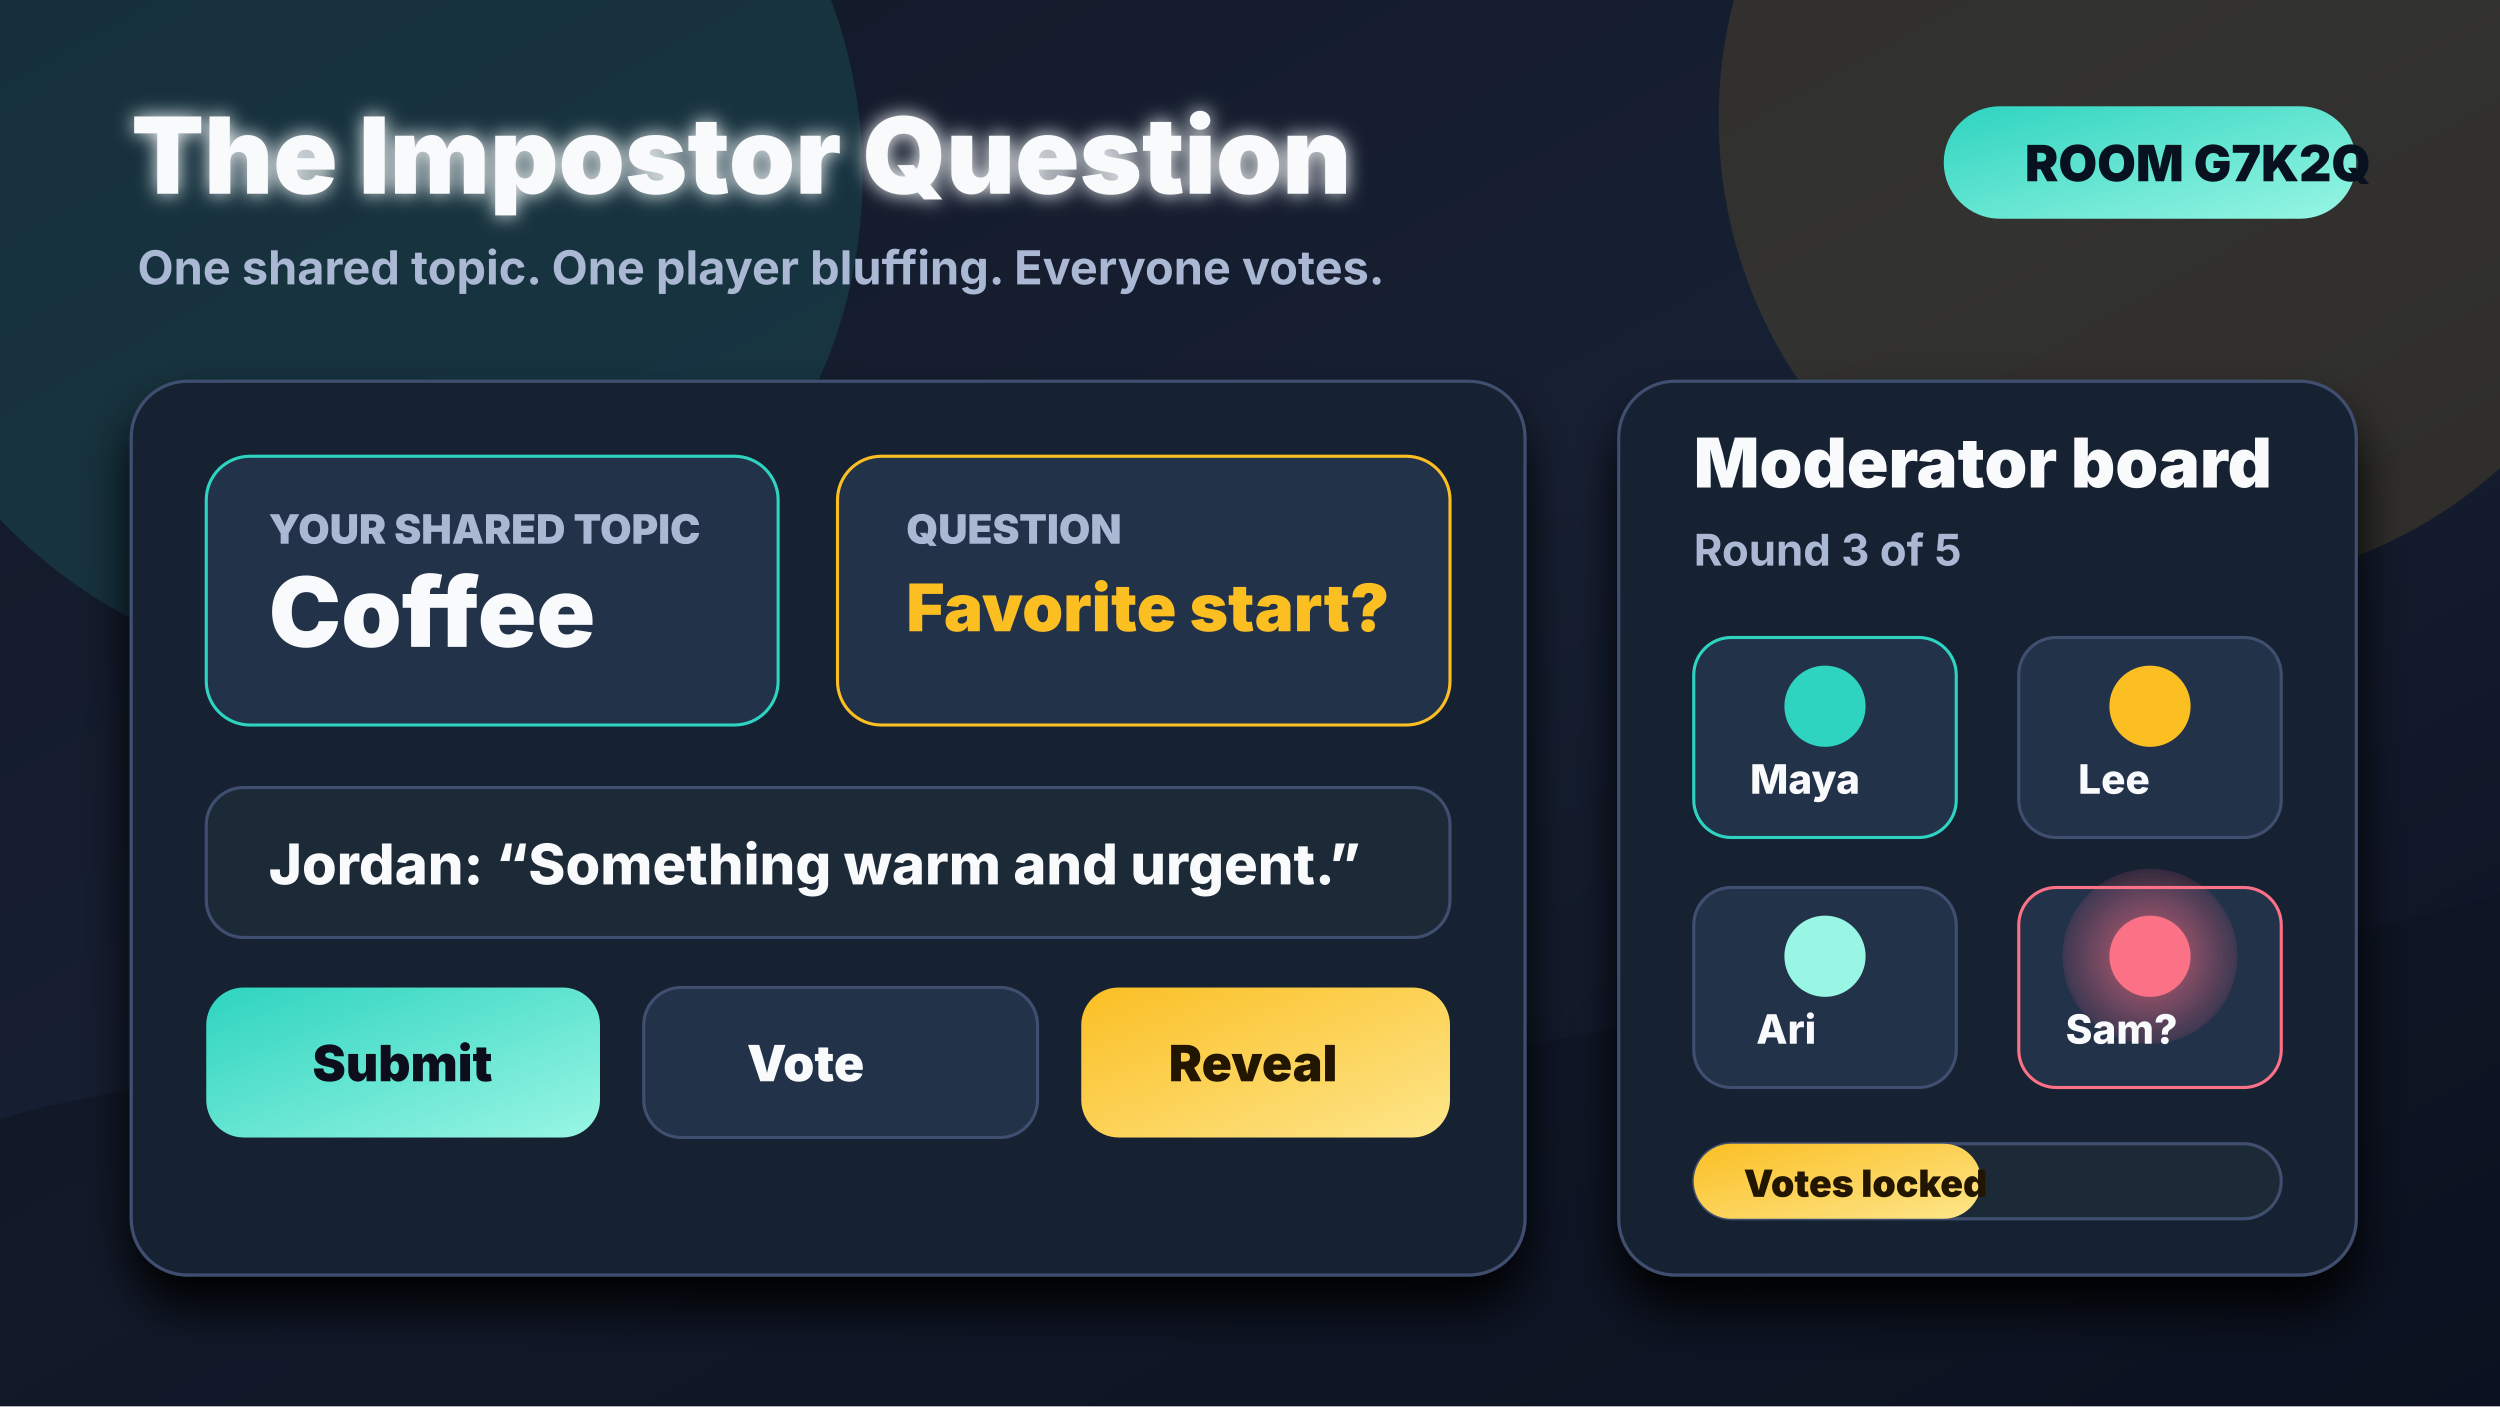
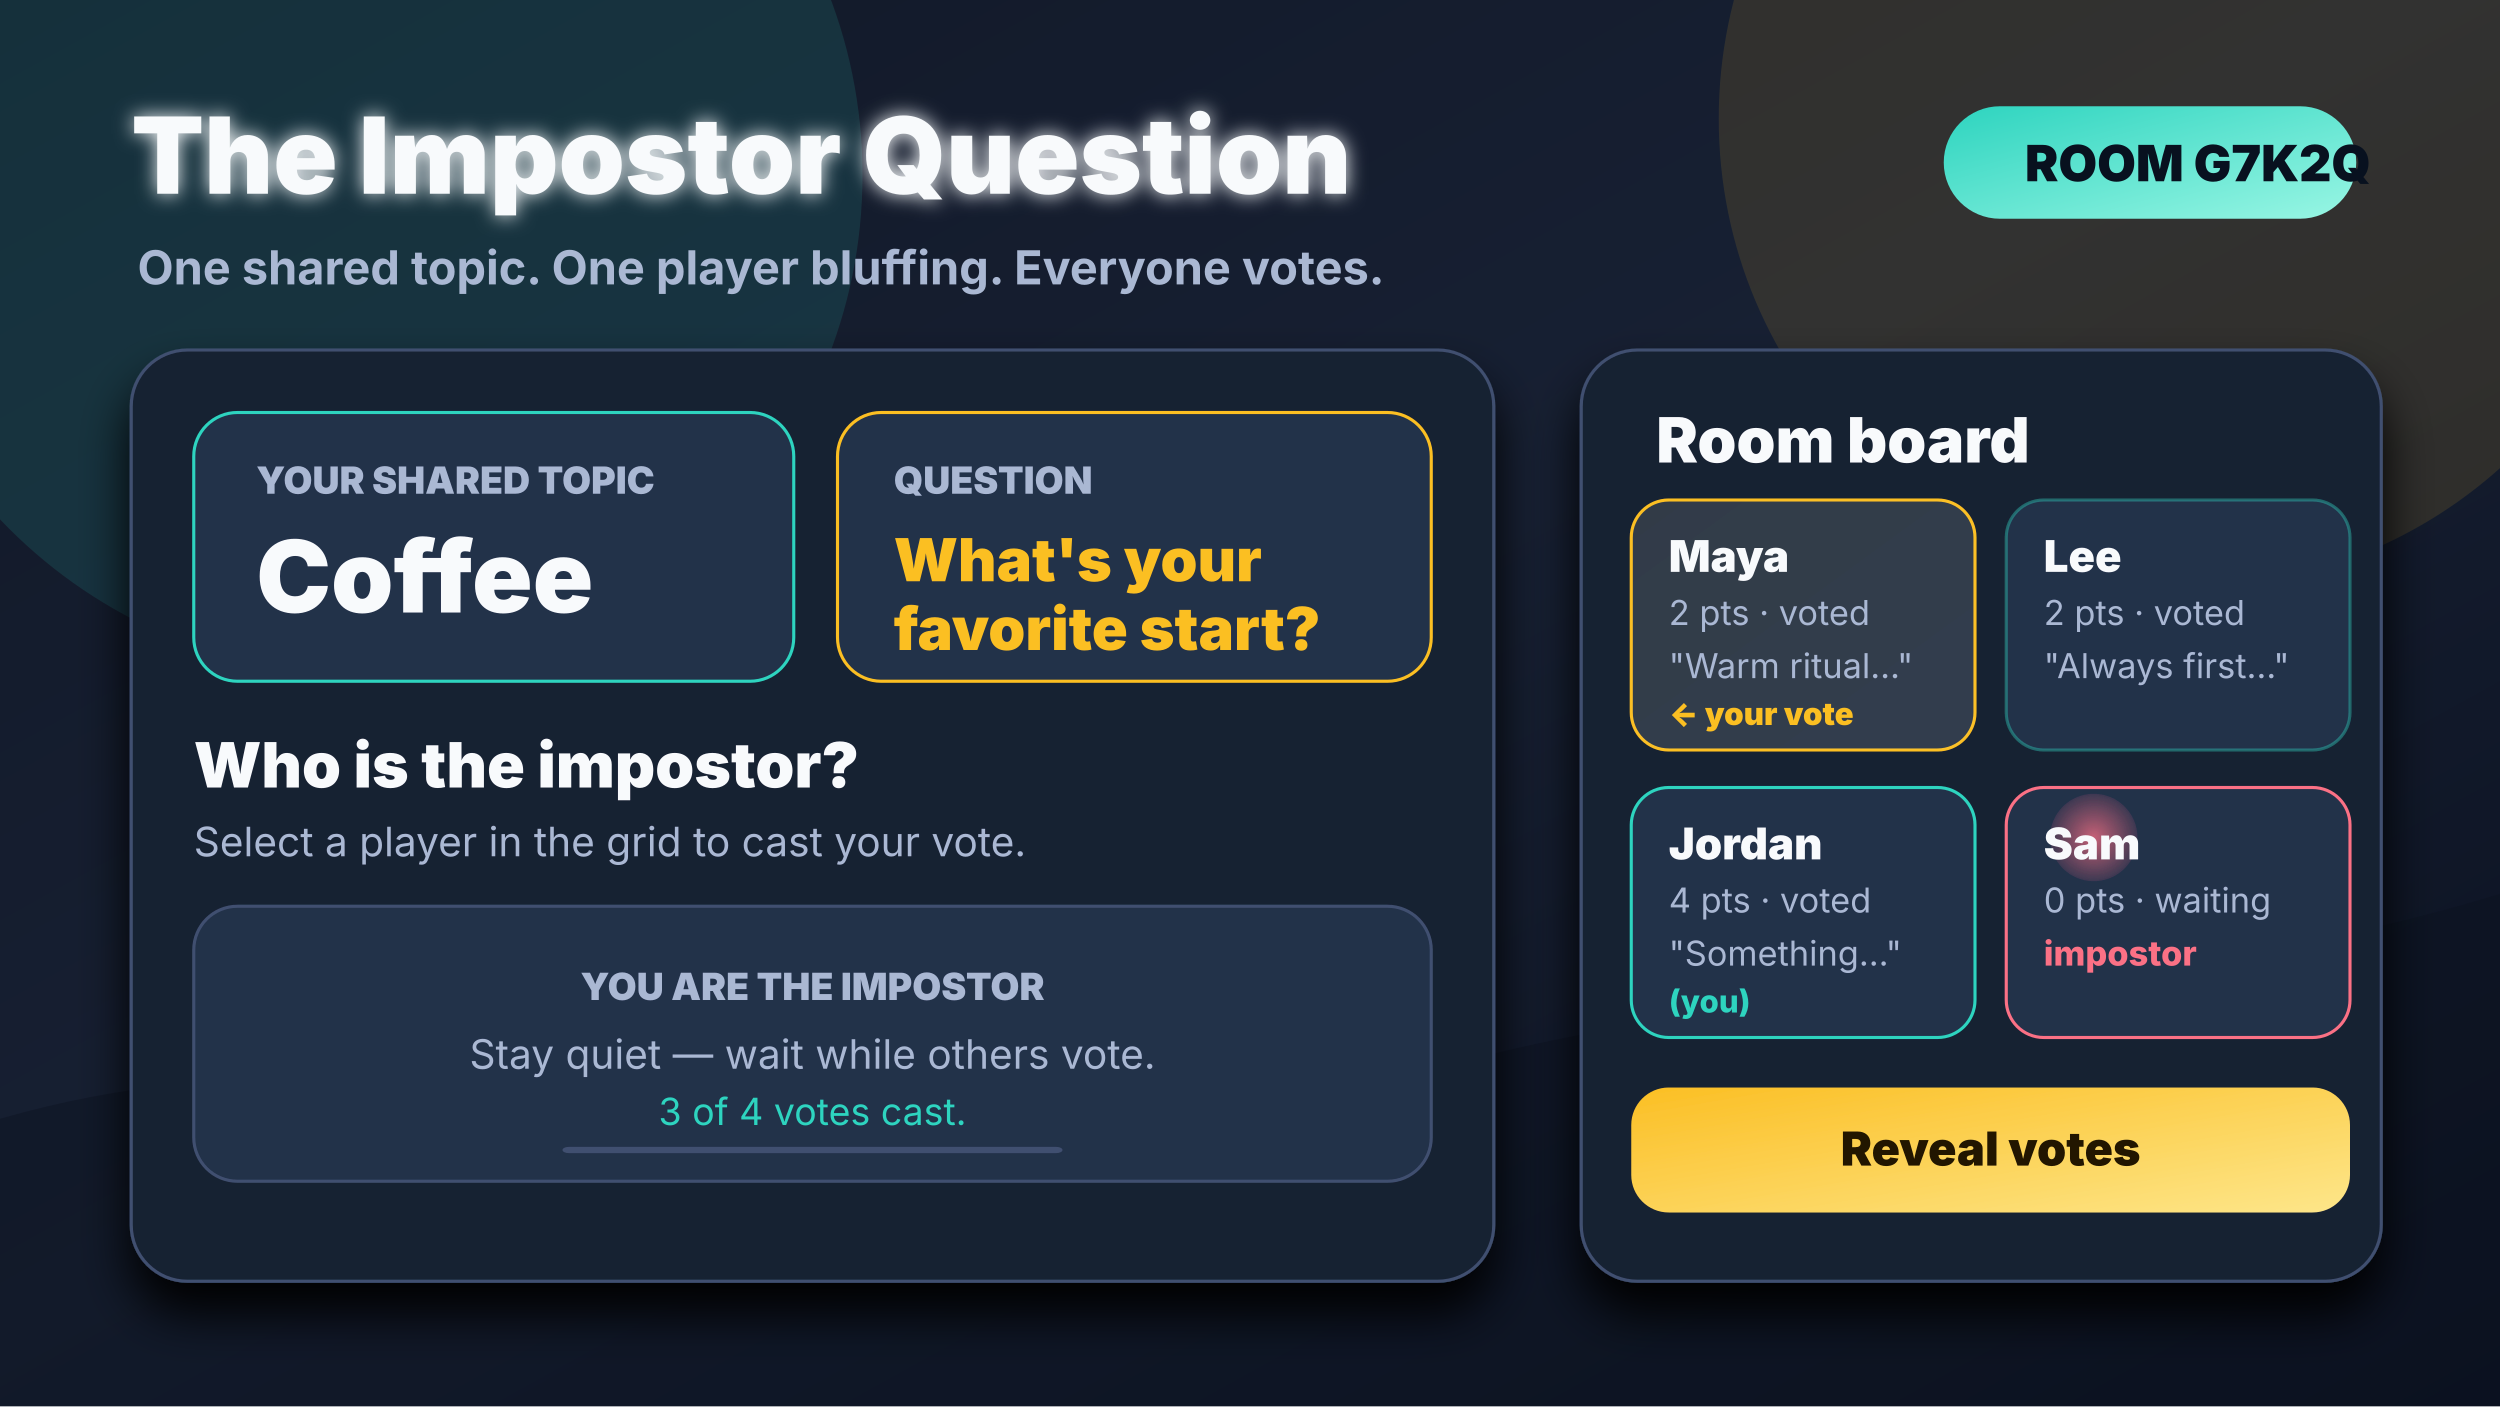
<svg xmlns="http://www.w3.org/2000/svg" viewBox="0 0 800 450" role="img" aria-labelledby="title desc">
  <defs>
    <linearGradient id="bg" x1="0" y1="0" x2="1" y2="1">
      <stop offset="0" stop-color="#111827" />
      <stop offset="0.48" stop-color="#172033" />
      <stop offset="1" stop-color="#0b1120" />
    </linearGradient>
    <linearGradient id="teal" x1="0" y1="0" x2="1" y2="1">
      <stop offset="0" stop-color="#2dd4bf" />
      <stop offset="1" stop-color="#99f6e4" />
    </linearGradient>
    <linearGradient id="gold" x1="0" y1="0" x2="1" y2="1">
      <stop offset="0" stop-color="#fbbf24" />
      <stop offset="1" stop-color="#fde68a" />
    </linearGradient>
    <radialGradient id="dangerGlow" cx="50%" cy="50%" r="60%">
      <stop offset="0" stop-color="#fb7185" stop-opacity="0.75" />
      <stop offset="1" stop-color="#fb7185" stop-opacity="0" />
    </radialGradient>
    <filter id="softShadow" x="-20%" y="-20%" width="140%" height="150%">
      <feGaussianBlur in="SourceAlpha" stdDeviation="8" result="blur" />
      <feOffset dx="0" dy="10" result="offset" />
      <feMerge>
        <feMergeNode in="offset" />
        <feMergeNode in="SourceGraphic" />
      </feMerge>
    </filter>
    <filter id="titleGlow" x="-30%" y="-30%" width="160%" height="160%">
      <feGaussianBlur stdDeviation="3" result="glow" />
      <feMerge>
        <feMergeNode in="glow" />
        <feMergeNode in="SourceGraphic" />
      </feMerge>
    </filter>
  </defs>
  <rect x="0" y="0" width="800" height="450" fill="url(#bg)" />
  <circle cx="116" cy="56" r="160" fill="#2dd4bf" opacity="0.13" />
  <circle cx="700" cy="38" r="150" fill="#fbbf24" opacity="0.12" />
  <path d="M0 358 C160 312 256 410 420 354 C566 304 662 328 800 286 L800 450 L0 450 Z" fill="#0b1120" opacity="0.45" />
  <text x="42" y="62" fill="#f8fafc" font-family="Inter, Segoe UI, sans-serif" font-size="34" font-weight="900" filter="url(#titleGlow)">The Impostor Question</text>
  <text x="44" y="91" fill="#aab8d3" font-family="Inter, Segoe UI, sans-serif" font-size="15" font-weight="700">One shared topic. One player bluffing. Everyone votes.</text>
  <rect x="622" y="34" width="132" height="36" rx="18" fill="url(#teal)" />
  <text x="648" y="58" fill="#08111f" font-family="Inter, Segoe UI, sans-serif" font-size="16" font-weight="900">ROOM G7K2Q</text>
  <g filter="url(#softShadow)">
-     <rect x="42" y="122" width="446" height="286" rx="18" fill="#172033" stroke="#40506f" />
-     <rect x="66" y="146" width="183" height="86" rx="14" fill="#22304a" stroke="#2dd4bf" />
-     <text x="86" y="174" fill="#aab8d3" font-family="Inter, Segoe UI, sans-serif" font-size="13" font-weight="900">YOUR SHARED TOPIC</text>
-     <text x="86" y="207" fill="#f8fafc" font-family="Inter, Segoe UI, sans-serif" font-size="31" font-weight="900">Coffee</text>
-     <rect x="268" y="146" width="196" height="86" rx="14" fill="#22304a" stroke="#fbbf24" />
-     <text x="290" y="174" fill="#aab8d3" font-family="Inter, Segoe UI, sans-serif" font-size="13" font-weight="900">QUESTION</text>
-     <text x="290" y="202" fill="#fbbf24" font-family="Inter, Segoe UI, sans-serif" font-size="21" font-weight="900">Favorite start?</text>
-     <rect x="66" y="252" width="398" height="48" rx="12" fill="#1f2937" stroke="#40506f" />
-     <text x="86" y="283" fill="#f8fafc" font-family="Inter, Segoe UI, sans-serif" font-size="18" font-weight="800">Jordan: “Something warm and urgent.”</text>
-     <rect x="66" y="316" width="126" height="48" rx="12" fill="url(#teal)" />
-     <rect x="206" y="316" width="126" height="48" rx="12" fill="#22304a" stroke="#40506f" />
-     <rect x="346" y="316" width="118" height="48" rx="12" fill="url(#gold)" />
-     <text x="100" y="346" fill="#08111f" font-family="Inter, Segoe UI, sans-serif" font-size="16" font-weight="900">Submit</text>
-     <text x="239" y="346" fill="#f8fafc" font-family="Inter, Segoe UI, sans-serif" font-size="16" font-weight="900">Vote</text>
-     <text x="374" y="346" fill="#201400" font-family="Inter, Segoe UI, sans-serif" font-size="16" font-weight="900">Reveal</text>
+     <rect x="42" y="112" width="436" height="298" rx="18" fill="#172033" stroke="#40506f" />
+     <rect x="62" y="132" width="192" height="86" rx="14" fill="#22304a" stroke="#2dd4bf" />
+     <text x="82" y="158" fill="#aab8d3" font-family="Inter, Segoe UI, sans-serif" font-size="12" font-weight="900">YOUR SHARED TOPIC</text>
+     <text x="82" y="196" fill="#f8fafc" font-family="Inter, Segoe UI, sans-serif" font-size="32" font-weight="900">Coffee</text>
+     <rect x="268" y="132" width="190" height="86" rx="14" fill="#22304a" stroke="#fbbf24" />
+     <text x="286" y="158" fill="#aab8d3" font-family="Inter, Segoe UI, sans-serif" font-size="12" font-weight="900">QUESTION</text>
+     <text x="286" y="186" fill="#fbbf24" font-family="Inter, Segoe UI, sans-serif" font-size="19" font-weight="900">What's your</text>
+     <text x="286" y="208" fill="#fbbf24" font-family="Inter, Segoe UI, sans-serif" font-size="19" font-weight="900">favorite start?</text>
+     <text x="62" y="252" fill="#f8fafc" font-family="Inter, Segoe UI, sans-serif" font-size="20" font-weight="900">Who is the impostor?</text>
+     <text x="62" y="274" fill="#aab8d3" font-family="Inter, Segoe UI, sans-serif" font-size="13">Select a player in the grid to cast your vote.</text>
+     <rect x="62" y="290" width="396" height="88" rx="14" fill="#22304a" stroke="#40506f" />
+     <text x="260" y="320" fill="#aab8d3" font-family="Inter, Segoe UI, sans-serif" font-size="12" font-weight="900" text-anchor="middle">YOU ARE THE IMPOSTOR</text>
+     <text x="260" y="342" fill="#aab8d3" font-family="Inter, Segoe UI, sans-serif" font-size="13" text-anchor="middle">Stay quiet — wait while others vote.</text>
+     <text x="260" y="360" fill="#2dd4bf" font-family="Inter, Segoe UI, sans-serif" font-size="12" text-anchor="middle">3 of 4 votes cast.</text>
+     <rect x="180" y="367" width="160" height="2" rx="2" fill="#40506f" />
  </g>
  <g filter="url(#softShadow)">
-     <rect x="518" y="122" width="236" height="286" rx="18" fill="#172033" stroke="#40506f" />
-     <text x="542" y="156" fill="#f8fafc" font-family="Inter, Segoe UI, sans-serif" font-size="22" font-weight="900">Moderator board</text>
-     <text x="542" y="181" fill="#aab8d3" font-family="Inter, Segoe UI, sans-serif" font-size="14" font-weight="700">Round 3 of 5</text>
-     <g>
-       <rect x="542" y="204" width="84" height="64" rx="12" fill="#22304a" stroke="#2dd4bf" />
-       <rect x="646" y="204" width="84" height="64" rx="12" fill="#22304a" stroke="#40506f" />
-       <rect x="542" y="284" width="84" height="64" rx="12" fill="#22304a" stroke="#40506f" />
-       <rect x="646" y="284" width="84" height="64" rx="12" fill="#22304a" stroke="#fb7185" />
-       <circle cx="584" cy="226" r="13" fill="#2dd4bf" />
-       <circle cx="688" cy="226" r="13" fill="#fbbf24" />
-       <circle cx="584" cy="306" r="13" fill="#99f6e4" />
-       <circle cx="688" cy="306" r="28" fill="url(#dangerGlow)" />
-       <circle cx="688" cy="306" r="13" fill="#fb7185" />
-       <text x="560" y="254" fill="#f8fafc" font-family="Inter, Segoe UI, sans-serif" font-size="13" font-weight="800">Maya</text>
-       <text x="665" y="254" fill="#f8fafc" font-family="Inter, Segoe UI, sans-serif" font-size="13" font-weight="800">Lee</text>
-       <text x="562" y="334" fill="#f8fafc" font-family="Inter, Segoe UI, sans-serif" font-size="13" font-weight="800">Ari</text>
-       <text x="661" y="334" fill="#f8fafc" font-family="Inter, Segoe UI, sans-serif" font-size="13" font-weight="800">Sam?</text>
-     </g>
-     <rect x="542" y="366" width="188" height="24" rx="12" fill="#1f2937" stroke="#40506f" />
-     <rect x="542" y="366" width="92" height="24" rx="12" fill="url(#gold)" />
-     <text x="558" y="383" fill="#201400" font-family="Inter, Segoe UI, sans-serif" font-size="12" font-weight="900">Votes locked</text>
+     <rect x="506" y="112" width="256" height="298" rx="18" fill="#172033" stroke="#40506f" />
+     <text x="530" y="148" fill="#f8fafc" font-family="Inter, Segoe UI, sans-serif" font-size="20" font-weight="900">Room board</text>
+     <rect x="522" y="160" width="110" height="80" rx="12" fill="#22304a" stroke="#fbbf24" />
+     <rect x="522" y="160" width="110" height="80" rx="12" fill="url(#gold)" opacity="0.08" />
+     <text x="534" y="183" fill="#f8fafc" font-family="Inter, Segoe UI, sans-serif" font-size="14" font-weight="900">Maya</text>
+     <text x="534" y="200" fill="#aab8d3" font-family="Inter, Segoe UI, sans-serif" font-size="11">2 pts · voted</text>
+     <text x="534" y="217" fill="#aab8d3" font-family="Inter, Segoe UI, sans-serif" font-size="11">"Warm ritual..."</text>
+     <text x="534" y="232" fill="#fbbf24" font-family="Inter, Segoe UI, sans-serif" font-size="10" font-weight="900">← your vote</text>
+     <rect x="642" y="160" width="110" height="80" rx="12" fill="#22304a" stroke="rgba(45,212,191,0.4)" />
+     <text x="654" y="183" fill="#f8fafc" font-family="Inter, Segoe UI, sans-serif" font-size="14" font-weight="900">Lee</text>
+     <text x="654" y="200" fill="#aab8d3" font-family="Inter, Segoe UI, sans-serif" font-size="11">2 pts · voted</text>
+     <text x="654" y="217" fill="#aab8d3" font-family="Inter, Segoe UI, sans-serif" font-size="11">"Always first..."</text>
+     <rect x="522" y="252" width="110" height="80" rx="12" fill="#22304a" stroke="#2dd4bf" />
+     <text x="534" y="275" fill="#f8fafc" font-family="Inter, Segoe UI, sans-serif" font-size="14" font-weight="900">Jordan</text>
+     <text x="534" y="292" fill="#aab8d3" font-family="Inter, Segoe UI, sans-serif" font-size="11">4 pts · voted</text>
+     <text x="534" y="309" fill="#aab8d3" font-family="Inter, Segoe UI, sans-serif" font-size="11">"Something..."</text>
+     <text x="534" y="324" fill="#2dd4bf" font-family="Inter, Segoe UI, sans-serif" font-size="10" font-weight="800">(you)</text>
+     <rect x="642" y="252" width="110" height="80" rx="12" fill="#22304a" stroke="#fb7185" />
+     <circle cx="670" cy="268" r="14" fill="url(#dangerGlow)" />
+     <text x="654" y="275" fill="#f8fafc" font-family="Inter, Segoe UI, sans-serif" font-size="14" font-weight="900">Sam</text>
+     <text x="654" y="292" fill="#aab8d3" font-family="Inter, Segoe UI, sans-serif" font-size="11">0 pts · waiting</text>
+     <text x="654" y="309" fill="#fb7185" font-family="Inter, Segoe UI, sans-serif" font-size="11" font-weight="800">impostor</text>
+     <rect x="522" y="348" width="230" height="40" rx="12" fill="url(#gold)" />
+     <text x="637" y="373" fill="#201400" font-family="Inter, Segoe UI, sans-serif" font-size="15" font-weight="900" text-anchor="middle">Reveal votes</text>
  </g>
</svg>
